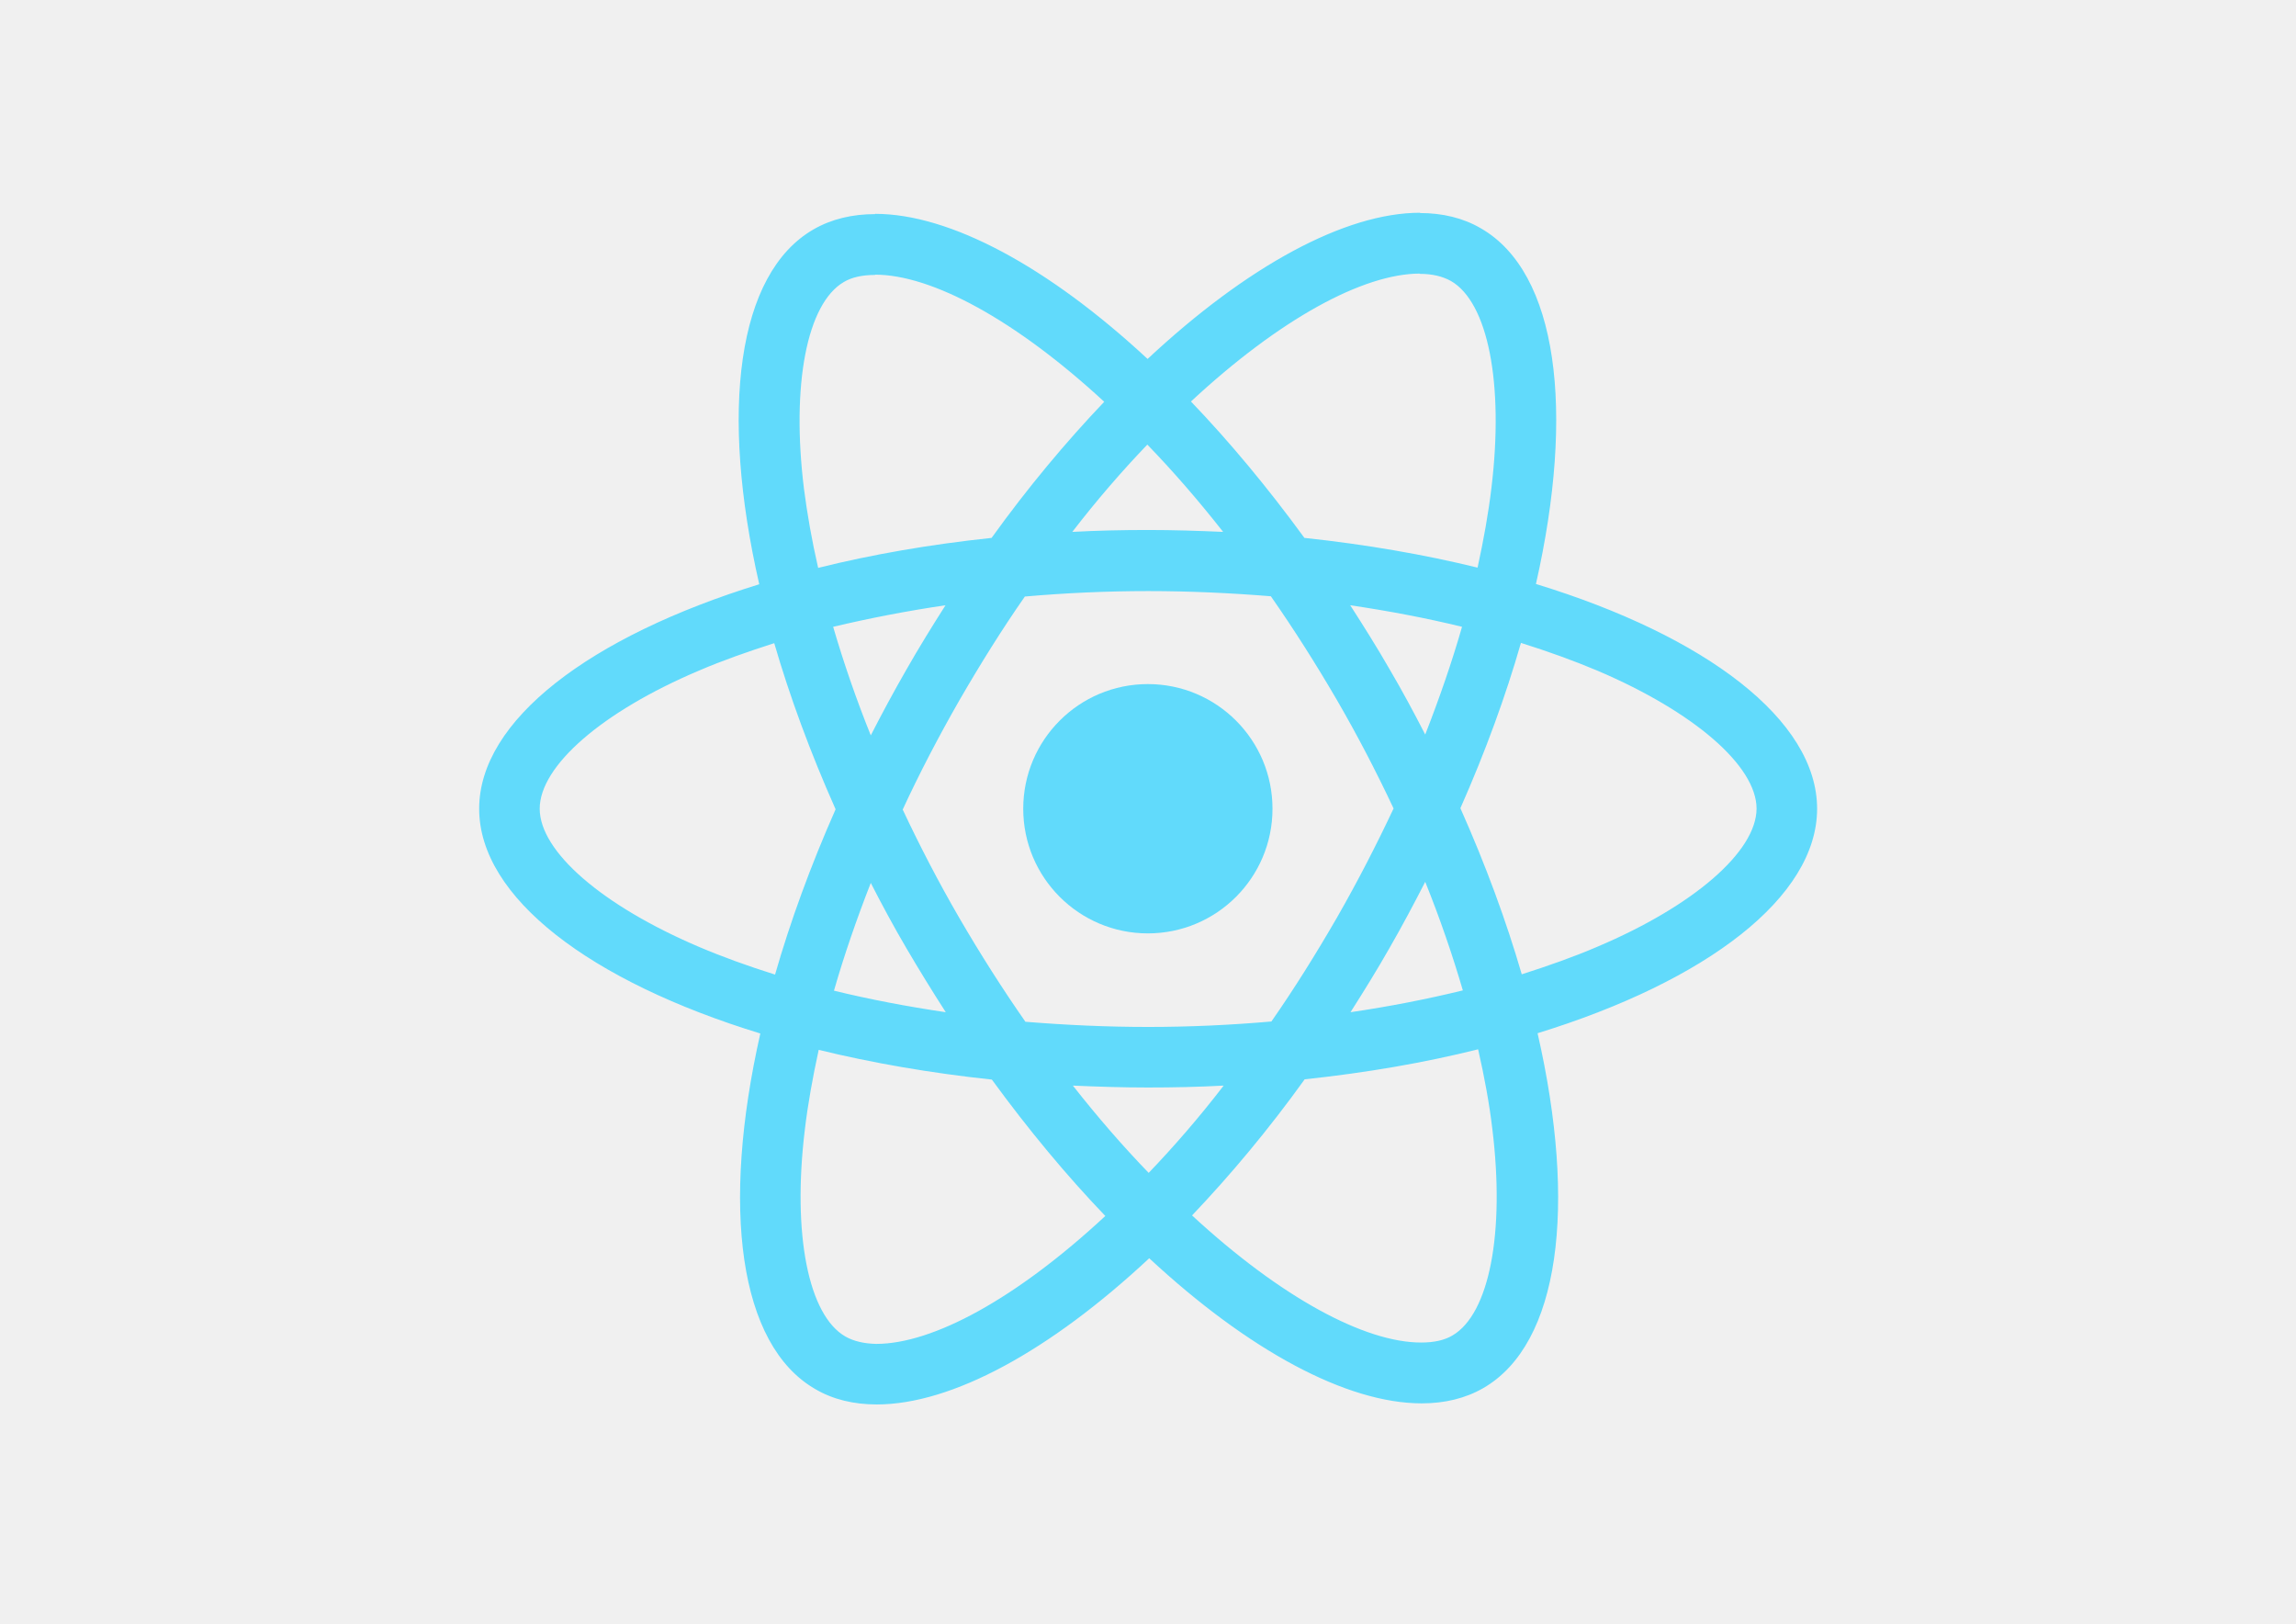
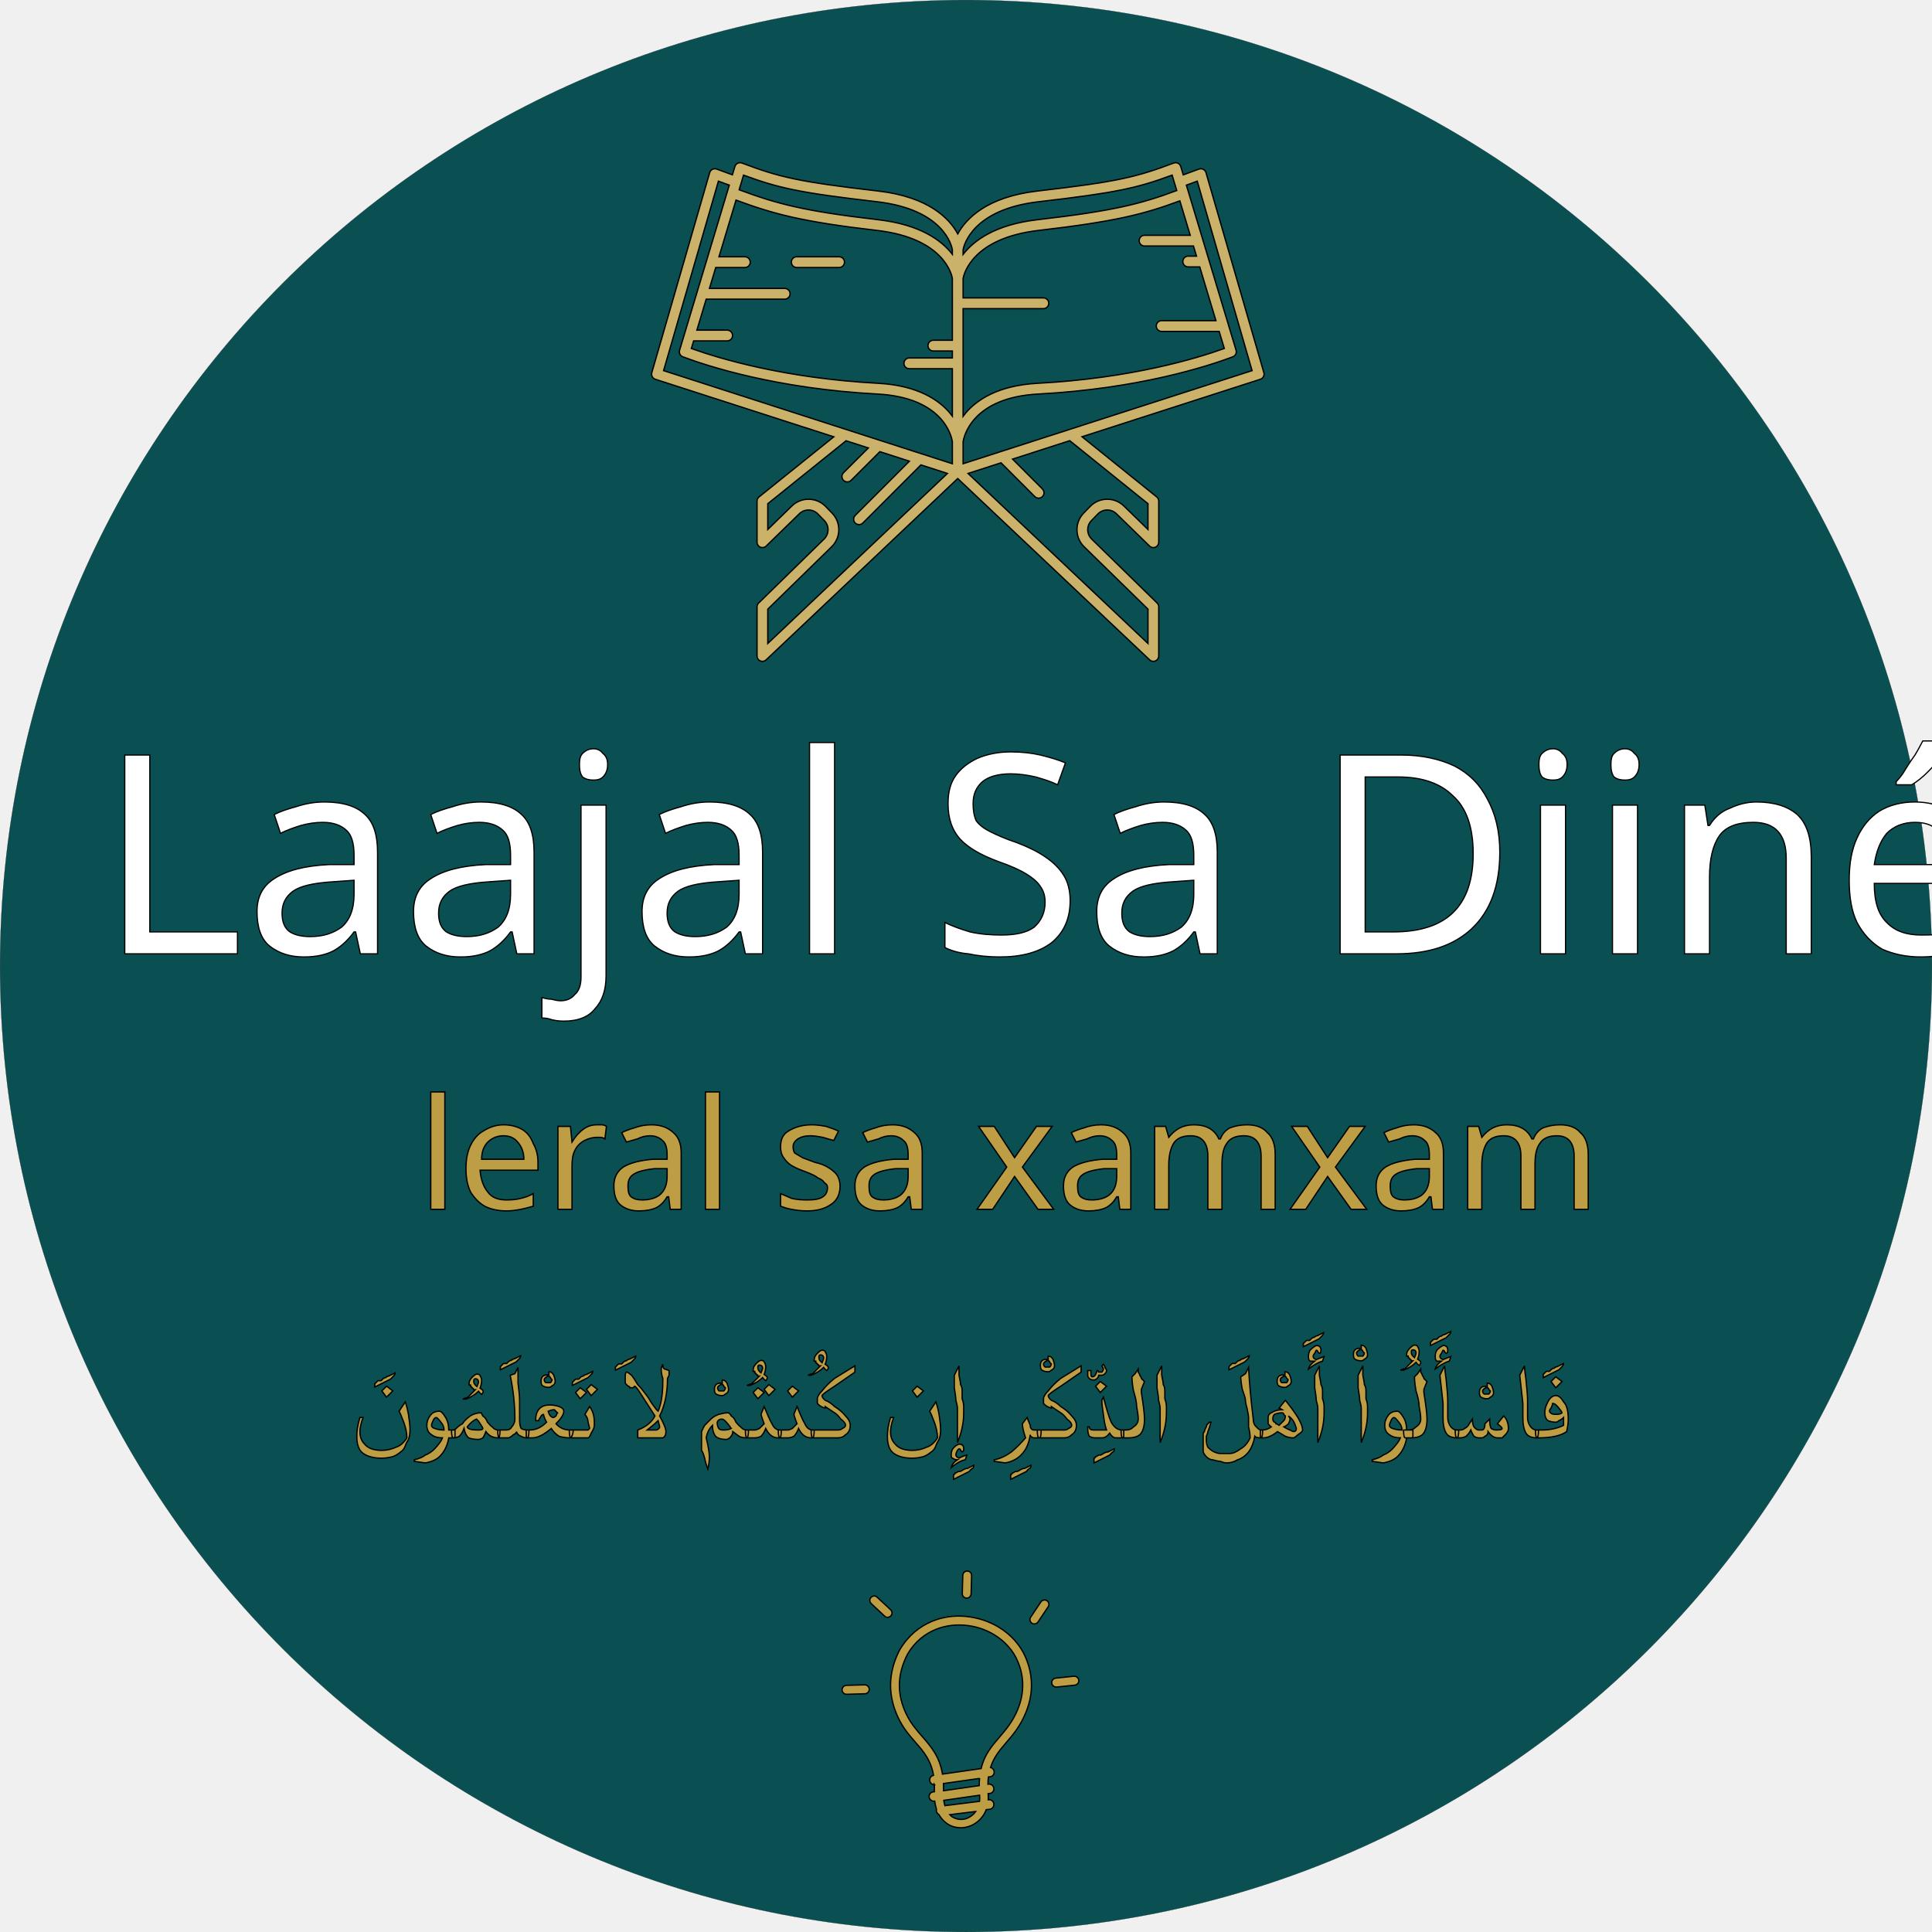
- <svg xmlns="http://www.w3.org/2000/svg" viewBox="0 0 841.9 595.3">
-   <g fill="#61DAFB">
-     <path d="M666.3 296.5c0-32.5-40.7-63.3-103.1-82.4 14.4-63.6 8-114.2-20.2-130.4-6.5-3.8-14.1-5.6-22.4-5.6v22.3c4.6 0 8.3.9 11.4 2.6 13.6 7.8 19.5 37.5 14.9 75.7-1.1 9.4-2.9 19.3-5.1 29.4-19.6-4.8-41-8.5-63.5-10.9-13.5-18.5-27.5-35.3-41.6-50 32.6-30.3 63.2-46.9 84-46.9V78c-27.5 0-63.5 19.6-99.9 53.6-36.4-33.8-72.4-53.2-99.9-53.2v22.3c20.7 0 51.4 16.5 84 46.6-14 14.7-28 31.4-41.3 49.9-22.6 2.4-44 6.1-63.6 11-2.3-10-4-19.7-5.2-29-4.7-38.2 1.1-67.9 14.6-75.8 3-1.8 6.9-2.6 11.5-2.6V78.5c-8.4 0-16 1.8-22.6 5.6-28.1 16.2-34.4 66.7-19.9 130.1-62.2 19.2-102.7 49.9-102.7 82.3 0 32.5 40.7 63.3 103.1 82.4-14.4 63.6-8 114.2 20.2 130.4 6.5 3.8 14.1 5.6 22.5 5.6 27.5 0 63.5-19.6 99.9-53.6 36.4 33.8 72.4 53.2 99.9 53.2 8.4 0 16-1.8 22.6-5.6 28.1-16.2 34.4-66.7 19.9-130.1 62-19.1 102.5-49.9 102.5-82.3zm-130.2-66.7c-3.7 12.9-8.3 26.2-13.5 39.5-4.1-8-8.4-16-13.1-24-4.6-8-9.5-15.8-14.4-23.4 14.2 2.1 27.9 4.7 41 7.9zm-45.8 106.5c-7.8 13.5-15.8 26.3-24.1 38.2-14.9 1.3-30 2-45.2 2-15.1 0-30.2-.7-45-1.9-8.3-11.9-16.4-24.6-24.2-38-7.6-13.1-14.5-26.4-20.8-39.8 6.2-13.4 13.2-26.8 20.7-39.9 7.8-13.5 15.8-26.3 24.1-38.2 14.9-1.3 30-2 45.2-2 15.1 0 30.2.7 45 1.9 8.3 11.9 16.4 24.6 24.2 38 7.6 13.1 14.5 26.4 20.8 39.8-6.3 13.4-13.2 26.8-20.7 39.9zm32.3-13c5.4 13.4 10 26.8 13.8 39.8-13.1 3.2-26.9 5.9-41.2 8 4.9-7.7 9.8-15.6 14.4-23.7 4.6-8 8.9-16.1 13-24.1zM421.2 430c-9.3-9.6-18.6-20.3-27.8-32 9 .4 18.2.7 27.5.7 9.4 0 18.7-.2 27.8-.7-9 11.7-18.3 22.4-27.5 32zm-74.4-58.9c-14.2-2.1-27.9-4.7-41-7.9 3.7-12.9 8.3-26.2 13.5-39.5 4.1 8 8.4 16 13.1 24 4.7 8 9.5 15.8 14.4 23.4zM420.7 163c9.3 9.6 18.6 20.3 27.8 32-9-.4-18.2-.7-27.5-.7-9.4 0-18.7.2-27.8.7 9-11.7 18.3-22.4 27.5-32zm-74 58.9c-4.9 7.7-9.8 15.6-14.4 23.7-4.6 8-8.9 16-13 24-5.4-13.4-10-26.8-13.8-39.8 13.1-3.1 26.9-5.8 41.2-7.9zm-90.5 125.2c-35.4-15.1-58.3-34.9-58.3-50.6 0-15.7 22.9-35.6 58.3-50.6 8.6-3.7 18-7 27.7-10.1 5.7 19.6 13.2 40 22.5 60.9-9.2 20.8-16.6 41.1-22.2 60.6-9.9-3.1-19.3-6.5-28-10.2zM310 490c-13.6-7.8-19.5-37.5-14.9-75.7 1.1-9.4 2.9-19.3 5.1-29.4 19.6 4.8 41 8.5 63.5 10.9 13.5 18.5 27.5 35.3 41.6 50-32.6 30.3-63.2 46.9-84 46.9-4.5-.1-8.3-1-11.3-2.7zm237.2-76.2c4.7 38.2-1.1 67.9-14.6 75.8-3 1.8-6.9 2.6-11.5 2.6-20.7 0-51.4-16.5-84-46.6 14-14.7 28-31.4 41.3-49.9 22.6-2.4 44-6.1 63.6-11 2.3 10.1 4.1 19.8 5.2 29.1zm38.5-66.7c-8.6 3.7-18 7-27.7 10.1-5.7-19.6-13.2-40-22.5-60.9 9.2-20.8 16.6-41.1 22.2-60.6 9.9 3.1 19.3 6.5 28.1 10.2 35.4 15.1 58.3 34.9 58.3 50.6-.1 15.7-23 35.6-58.4 50.6zM320.8 78.4z" />
-     <circle cx="420.9" cy="296.5" r="45.7" />
-     <path d="M520.5 78.1z" />
+ <svg xmlns="http://www.w3.org/2000/svg" width="105.833mm" height="105.833mm" viewBox="0 0 105.833 105.833" version="1.1" id="svg5" xml:space="preserve">
+   <defs id="defs2" />
+   <g id="layer1">
+     <g id="g11654" transform="scale(0.78125)">
+       <circle style="fill:#0a4f51;fill-opacity:1;stroke:#000000;stroke-width:0.011;stroke-dasharray:none;stroke-opacity:1" id="path11634" cx="68.62" cy="78.725" r="66.254" transform="matrix(1.022249,0,0,1.022249,-2.413318,-12.74305)" />
+       <g id="g10521" transform="matrix(1.022249,0,0,1.022249,-2.413318,-12.74305)">
+         <g id="g9600" transform="matrix(6.870969,0,0,6.870969,-435.6477,-868.7194)">
+           <g id="g462" transform="translate(-0.8951805,-0.5786007)">
+             <g id="g378" style="fill:#cbb26a;fill-opacity:1" transform="translate(0.3258081,0.015827)">
+               <text xml:space="preserve" style="font-style:normal;font-variant:normal;font-weight:normal;font-stretch:normal;font-size:1.543px;font-family:Suruma;-inkscape-font-specification:Suruma;fill:#be9e44;fill-opacity:1;stroke-width:0.013;stroke-dasharray:none" x="68.491" y="140.884" id="text167">
+                 <tspan id="tspan165" style="font-style:normal;font-variant:normal;font-weight:normal;font-stretch:normal;font-size:1.543px;font-family:Chilanka;-inkscape-font-specification:'Chilanka, Normal';font-variant-ligatures:normal;font-variant-caps:normal;font-variant-numeric:normal;font-variant-east-asian:normal;fill:#be9e44;fill-opacity:1;stroke:#000000;stroke-width:0.013;stroke-dasharray:none;stroke-opacity:1" x="68.491" y="140.884">leral sa xamxam</tspan>
+               </text>
+               <text xml:space="preserve" style="font-size:2.787px;fill:#ffffff;fill-opacity:1;stroke-width:0.012;stroke-dasharray:none" x="65.295" y="138.332" id="text113">
+                 <tspan id="tspan111" style="font-style:normal;font-variant:normal;font-weight:normal;font-stretch:normal;font-family:Suruma;-inkscape-font-specification:Suruma;fill:#ffffff;fill-opacity:1;stroke:#000000;stroke-width:0.012;stroke-dasharray:none;stroke-opacity:1" x="65.295" y="138.332">Laajal Sa Diiné</tspan>
+               </text>
+               <text xml:space="preserve" style="font-style:normal;font-variant:normal;font-weight:normal;font-stretch:normal;font-size:1.029px;font-family:KacstBook;-inkscape-font-specification:'KacstBook, Normal';font-variant-ligatures:normal;font-variant-caps:normal;font-variant-numeric:normal;font-variant-east-asian:normal;fill:#be9e44;fill-opacity:1;stroke-width:0.013;stroke-dasharray:none" x="67.816" y="143.162" id="text331">
+                 <tspan id="tspan329" style="font-style:normal;font-variant:normal;font-weight:normal;font-stretch:normal;font-size:1.029px;font-family:'Liberation Serif';-inkscape-font-specification:'Liberation Serif, Normal';font-variant-ligatures:normal;font-variant-caps:normal;font-variant-numeric:normal;font-variant-east-asian:normal;fill:#be9e44;fill-opacity:1;stroke:#000000;stroke-width:0.013;stroke-dasharray:none;stroke-opacity:1" x="67.816" y="143.162">فَاسْأَلُواْ أَهْلَ الذِّكْرِ إِن كُنتُمْ لاَ تَعْلَمُونَ</tspan>
+               </text>
+               <text xml:space="preserve" style="font-style:normal;font-variant:normal;font-weight:normal;font-stretch:normal;font-size:0.771px;font-family:Karumbi;-inkscape-font-specification:Karumbi;fill:#ffffff;stroke:#000000;stroke-width:0.002" x="84.165" y="132.461" id="text514">
+                 <tspan id="tspan512" style="stroke-width:0.002" x="84.165" y="132.461" />
+               </text>
+             </g>
+           </g>
+           <g style="fill:#dbc690;fill-opacity:0.097;stroke:#000000;stroke-width:1.048;stroke-dasharray:none;stroke-opacity:1" id="g6130" transform="matrix(0.01262663,0,0,0.01262663,70.25242,129.3036)">
+             <g id="SVGRepo_bgCarrier" stroke-width="0" style="fill:#dbc690;fill-opacity:0.097;stroke:#000000;stroke-width:1.048;stroke-dasharray:none;stroke-opacity:1" />
+             <g id="SVGRepo_tracerCarrier" stroke-linecap="round" stroke-linejoin="round" stroke="#cccccc" stroke-width="0.968" style="fill:#dbc690;fill-opacity:0.097;stroke:#000000;stroke-width:1.048;stroke-dasharray:none;stroke-opacity:1" />
+             <g id="SVGRepo_iconCarrier" style="fill:#cbb26a;fill-opacity:1;stroke:#000000;stroke-width:1.048;stroke-dasharray:none;stroke-opacity:1">
+               <g id="g6116" style="fill:#cbb26a;fill-opacity:1;stroke:#000000;stroke-width:1.048;stroke-dasharray:none;stroke-opacity:1">
+                 <path d="M 484.06,210.989 438.305,52.856 c -0.328,-1.133 -1.112,-2.079 -2.164,-2.611 -1.054,-0.533 -2.278,-0.605 -3.385,-0.197 l -12.411,4.561 -1.982,-6.582 c -0.339,-1.127 -1.131,-2.063 -2.186,-2.584 -1.055,-0.522 -2.279,-0.583 -3.381,-0.168 -29.582,11.134 -44.034,14.763 -107.786,22.14 -40.168,4.647 -56.44,21.963 -62.954,33.842 C 235.587,89.373 219.378,72.062 179.217,67.415 115.464,60.038 101.012,56.409 71.43,45.275 70.329,44.86 69.104,44.921 68.049,45.443 66.994,45.964 66.202,46.9 65.863,48.027 l -1.976,6.562 -12.423,-4.543 c -1.105,-0.403 -2.332,-0.331 -3.382,0.201 -1.051,0.533 -1.833,1.478 -2.161,2.609 L 0.168,210.989 c -0.638,2.207 0.593,4.521 2.779,5.226 l 141.114,45.496 -59.117,47.54 c -1.004,0.807 -1.587,2.025 -1.587,3.312 v 32.49 c 0,1.709 1.023,3.252 2.599,3.916 1.574,0.664 3.394,0.32 4.617,-0.872 l 26.274,-25.606 c 4.096,-3.976 10.665,-3.88 14.64,0.216 l 5.087,5.24 c 1.926,1.983 2.964,4.599 2.923,7.364 -0.041,2.765 -1.156,5.348 -3.15,7.284 l -51.71,50.528 c -0.818,0.799 -1.279,1.896 -1.279,3.04 v 38.814 c 0,1.698 1.011,3.233 2.569,3.904 0.542,0.233 1.113,0.346 1.68,0.346 1.066,0 2.117,-0.401 2.922,-1.163 l 151.508,-143.381 151.74,143.383 c 0.805,0.761 1.855,1.161 2.92,1.161 0.567,0 1.14,-0.114 1.681,-0.347 1.559,-0.671 2.568,-2.206 2.568,-3.903 v -38.814 c 0,-1.144 -0.461,-2.24 -1.279,-3.04 l -51.722,-50.538 c -1.983,-1.926 -3.099,-4.509 -3.14,-7.274 -0.041,-2.765 0.997,-5.38 2.923,-7.364 l 5.087,-5.24 c 3.976,-4.096 10.542,-4.193 14.634,-0.223 l 26.281,25.613 c 1.224,1.192 3.045,1.536 4.617,0.872 1.575,-0.664 2.599,-2.207 2.599,-3.916 v -32.49 c 0,-1.286 -0.582,-2.503 -1.583,-3.309 l -59.081,-47.609 140.999,-45.429 c 2.186,-0.706 3.416,-3.02 2.779,-5.227 z M 389.745,110.873 h 38.663 l 2.408,8 h -6.571 c -2.348,0 -4.25,1.903 -4.25,4.25 0,2.347 1.902,4.25 4.25,4.25 h 9.131 l 12.796,42.5 h -42.927 c -2.348,0 -4.25,1.903 -4.25,4.25 0,2.347 1.902,4.25 4.25,4.25 h 45.485 l 4.066,13.506 c -21.982,7.912 -73.793,23.604 -147.522,27.514 -32.093,1.702 -48.683,13.718 -56.95,23.5 -0.729,0.862 -1.407,1.723 -2.04,2.577 v -85.096 h 63.461 c 2.348,0 4.25,-1.903 4.25,-4.25 0,-2.347 -1.902,-4.25 -4.25,-4.25 h -63.461 v -15.438 c 0.561,-3.152 7.102,-31.816 59.703,-37.902 61.527,-7.119 83.698,-13.038 111.668,-23.373 l 8.193,27.212 h -36.104 c -2.348,0 -4.25,1.903 -4.25,4.25 10e-4,2.347 1.904,4.25 4.251,4.25 z m -356.505,75 h 26.505 c 2.348,0 4.25,-1.903 4.25,-4.25 0,-2.347 -1.902,-4.25 -4.25,-4.25 H 35.799 l 7.376,-24.5 h 62.07 c 2.348,0 4.25,-1.903 4.25,-4.25 0,-2.347 -1.902,-4.25 -4.25,-4.25 h -59.51 l 4.968,-16.5 h 23.043 c 2.348,0 4.25,-1.903 4.25,-4.25 0,-2.347 -1.902,-4.25 -4.25,-4.25 H 53.261 L 66.753,74.56 c 29.514,10.936 51.988,17.089 111.488,23.974 52.74,6.103 59.033,34.906 59.543,37.888 v 48.952 h -15.039 c -2.348,0 -4.25,1.903 -4.25,4.25 0,2.347 1.902,4.25 4.25,4.25 h 15.039 v 5.5 h -34.039 c -2.348,0 -4.25,1.903 -4.25,4.25 0,2.347 1.902,4.25 4.25,4.25 h 34.039 v 37.507 c -0.609,-0.823 -1.256,-1.65 -1.954,-2.48 -8.23,-9.784 -24.779,-21.805 -56.876,-23.507 C 105.223,215.484 53.413,199.792 31.432,191.88 Z M 305.987,75.857 C 367.581,68.73 383.901,65.021 411.531,54.818 l 3.669,12.187 c -28.124,10.427 -48.897,15.992 -110.19,23.084 -33.354,3.859 -50.23,16.454 -58.727,27.417 v -3.748 c 0.568,-3.174 7.127,-31.817 59.704,-37.901 z M 72.697,54.819 c 27.63,10.203 43.95,13.912 105.545,21.039 52.74,6.102 59.033,34.906 59.543,37.888 v 3.671 C 229.308,106.473 212.478,93.938 179.219,90.09 119.994,83.237 98.927,77.449 69.209,66.405 Z m -19.875,4.774 8.611,3.149 -39.294,130.518 c -0.645,2.141 0.479,4.415 2.572,5.203 19.769,7.441 74.328,25.204 153.794,29.418 52.999,2.811 58.835,34.556 59.279,37.671 v 17.445 L 9.48,209.39 Z m 39.036,338.358 50.42,-49.268 c 3.613,-3.507 5.644,-8.211 5.719,-13.246 0.075,-5.035 -1.816,-9.798 -5.322,-13.411 l -5.087,-5.24 c -7.239,-7.459 -19.198,-7.637 -26.665,-0.389 l -19.064,18.579 v -20.378 l 61.886,-49.766 17.631,5.685 -19.632,19.598 c -1.661,1.658 -1.663,4.349 -0.005,6.01 0.83,0.831 1.919,1.247 3.008,1.247 1.086,0 2.173,-0.414 3.003,-1.242 l 22.721,-22.682 23.368,7.534 -42.849,42.886 c -1.658,1.661 -1.657,4.352 0.003,6.01 0.83,0.829 1.917,1.244 3.004,1.244 1.088,0 2.177,-0.415 3.007,-1.246 l 45.923,-45.964 20.979,6.764 -142.048,134.427 z m 300.587,-83.356 v 20.381 L 373.374,316.39 c -7.459,-7.24 -19.418,-7.063 -26.659,0.395 l -5.087,5.24 c -3.507,3.613 -5.398,8.376 -5.322,13.411 0.075,5.035 2.106,9.739 5.708,13.236 l 50.432,49.278 v 27.162 l -142.273,-134.436 26.105,-8.411 26.712,26.712 c 0.829,0.83 1.917,1.245 3.005,1.245 1.088,0 2.176,-0.415 3.005,-1.245 1.66,-1.66 1.66,-4.351 0,-6.011 l -23.63,-23.63 45.233,-14.574 z M 246.284,282.998 v -17.436 c 0.469,-3.178 6.484,-34.874 59.44,-37.682 79.464,-4.214 134.024,-21.977 153.794,-29.418 2.093,-0.788 3.217,-3.062 2.572,-5.203 L 422.8,62.762 l 8.607,-3.163 43.341,149.79 z" id="path6112" style="fill:#cbb26a;fill-opacity:1;stroke:#000000;stroke-width:1.048;stroke-dasharray:none;stroke-opacity:1" />
+                 <path d="m 148.245,119.373 h -33.5 c -2.348,0 -4.25,1.903 -4.25,4.25 0,2.347 1.902,4.25 4.25,4.25 h 33.5 c 2.348,0 4.25,-1.903 4.25,-4.25 0,-2.347 -1.902,-4.25 -4.25,-4.25 z" id="path6114" style="fill:#cbb26a;fill-opacity:1;stroke:#000000;stroke-width:1.048;stroke-dasharray:none;stroke-opacity:1" />
+               </g>
+             </g>
+           </g>
+           <path d="m 73.077,146.064 c -0.024,6.4e-4 -0.045,-0.017 -0.048,-0.041 -0.004,-0.025 0.013,-0.048 0.038,-0.053 -0.027,-0.154 -0.101,-0.239 -0.18,-0.329 -0.061,-0.07 -0.124,-0.142 -0.174,-0.249 -0.049,-0.105 -0.076,-0.214 -0.075,-0.327 0.001,-0.113 0.03,-0.229 0.092,-0.349 4.18e-4,-7.6e-4 8.35e-4,-0.001 0.001,-0.001 v 0 c 0.082,-0.138 0.196,-0.231 0.323,-0.283 0.107,-0.044 0.223,-0.059 0.336,-0.048 0.113,0.011 0.224,0.046 0.321,0.103 0.123,0.073 0.225,0.181 0.28,0.318 0.03,0.074 0.051,0.156 0.053,0.247 0.003,0.09 -0.013,0.187 -0.055,0.29 -0.056,0.138 -0.129,0.223 -0.198,0.303 -0.063,0.074 -0.122,0.142 -0.155,0.247 0.019,0.004 0.033,0.02 0.036,0.04 0.004,0.026 -0.015,0.05 -0.041,0.053 l -0.016,0.001 c -0.003,0.023 -0.005,0.047 -0.005,0.073 l 0.005,-7.7e-4 c 0.026,-0.004 0.05,0.015 0.054,0.04 0.004,0.026 -0.015,0.05 -0.041,0.053 l -0.016,0.001 c 2.08e-4,0.004 4.19e-4,0.005 6.26e-4,0.009 v 0 c 0.001,0.018 0.002,0.036 6.27e-4,0.053 l 0.003,-4.1e-4 c 0.026,-0.004 0.05,0.015 0.053,0.042 0.003,0.026 -0.016,0.05 -0.041,0.053 l -0.035,0.004 c -0.025,0.065 -0.07,0.114 -0.123,0.145 -0.036,0.021 -0.077,0.033 -0.117,0.036 -0.041,0.001 -0.083,-0.005 -0.121,-0.024 -0.043,-0.021 -0.082,-0.057 -0.111,-0.107 -0.013,-0.008 -0.024,-0.02 -0.026,-0.037 -8.34e-4,-0.008 -2.08e-4,-0.013 0.001,-0.018 -0.008,-0.024 -0.014,-0.051 -0.018,-0.08 l -0.001,2e-4 c -0.026,0.004 -0.05,-0.015 -0.054,-0.04 -0.004,-0.026 0.015,-0.05 0.041,-0.053 l 0.011,-0.001 c 8.34e-4,-0.025 6.28e-4,-0.05 -4.17e-4,-0.073 z m -0.877,-0.903 c -0.024,6.3e-4 -0.045,-0.018 -0.046,-0.043 -8.34e-4,-0.024 0.018,-0.045 0.043,-0.046 l 0.182,-0.005 c 0.024,-7.5e-4 0.045,0.018 0.046,0.043 8.35e-4,0.024 -0.018,0.045 -0.043,0.046 z m 2.268,-0.18 c 0.024,-10e-4 0.046,0.015 0.049,0.04 0.003,0.024 -0.015,0.046 -0.04,0.049 l -0.181,0.019 c -0.024,0.001 -0.046,-0.015 -0.049,-0.04 -0.003,-0.024 0.015,-0.046 0.04,-0.049 z m -0.33,-0.741 c 0.013,-0.02 0.041,-0.026 0.061,-0.013 0.02,0.013 0.026,0.041 0.012,0.061 l -0.101,0.151 c -0.013,0.02 -0.041,0.026 -0.061,0.013 -0.02,-0.013 -0.026,-0.041 -0.012,-0.061 z m -0.779,-0.266 c 6.27e-4,-0.024 0.021,-0.044 0.045,-0.043 0.024,6.4e-4 0.044,0.021 0.043,0.045 l -0.005,0.182 c -6.26e-4,0.024 -0.021,0.044 -0.045,0.043 -0.024,-6.3e-4 -0.044,-0.021 -0.043,-0.045 z m -0.914,0.282 c -0.018,-0.017 -0.019,-0.045 -0.002,-0.062 0.017,-0.018 0.045,-0.019 0.062,-0.001 l 0.133,0.124 c 0.018,0.017 0.019,0.045 0.002,0.062 -0.017,0.018 -0.045,0.019 -0.062,0.001 z m 0.711,1.702 0.386,-0.055 c 0.033,-0.14 0.106,-0.224 0.184,-0.315 0.064,-0.075 0.133,-0.155 0.183,-0.279 0.037,-0.091 0.05,-0.176 0.048,-0.255 -0.002,-0.079 -0.02,-0.151 -0.047,-0.216 -0.048,-0.118 -0.136,-0.211 -0.243,-0.275 -0.086,-0.051 -0.184,-0.082 -0.284,-0.091 -0.1,-0.009 -0.201,0.004 -0.295,0.042 -0.11,0.045 -0.209,0.125 -0.28,0.245 -0.055,0.107 -0.081,0.209 -0.082,0.308 -8.35e-4,0.099 0.023,0.195 0.067,0.288 0.045,0.095 0.104,0.163 0.161,0.228 0.089,0.102 0.172,0.197 0.202,0.374 z m 0.371,0.043 -0.361,0.051 c 0.001,0.023 0.001,0.047 0.001,0.072 l 0.356,-0.051 c 4.19e-4,-0.026 0.001,-0.05 0.004,-0.073 z m -0.358,0.219 c 0.003,0.019 0.006,0.037 0.011,0.053 l 0.346,-0.043 c 0.002,-0.018 0.003,-0.037 0.001,-0.057 v 0 -4e-4 l -2.08e-4,-0.004 z m 0.06,0.143 c 0.013,0.015 0.028,0.025 0.044,0.032 0.024,0.011 0.051,0.017 0.077,0.015 0.027,-0.001 0.054,-0.009 0.078,-0.024 0.023,-0.013 0.044,-0.032 0.06,-0.055 z" id="path354-3" style="fill:#be9e44;fill-opacity:1;stroke:#000000;stroke-width:0.013;stroke-dasharray:none;stroke-opacity:1" />
+         </g>
+       </g>
+     </g>
  </g>
+   <style type="text/css" id="style293">
+ 	.st0{fill:none;stroke:#000000;stroke-width:2;stroke-linecap:round;stroke-linejoin:round;stroke-miterlimit:10;}
+ </style>
</svg>
